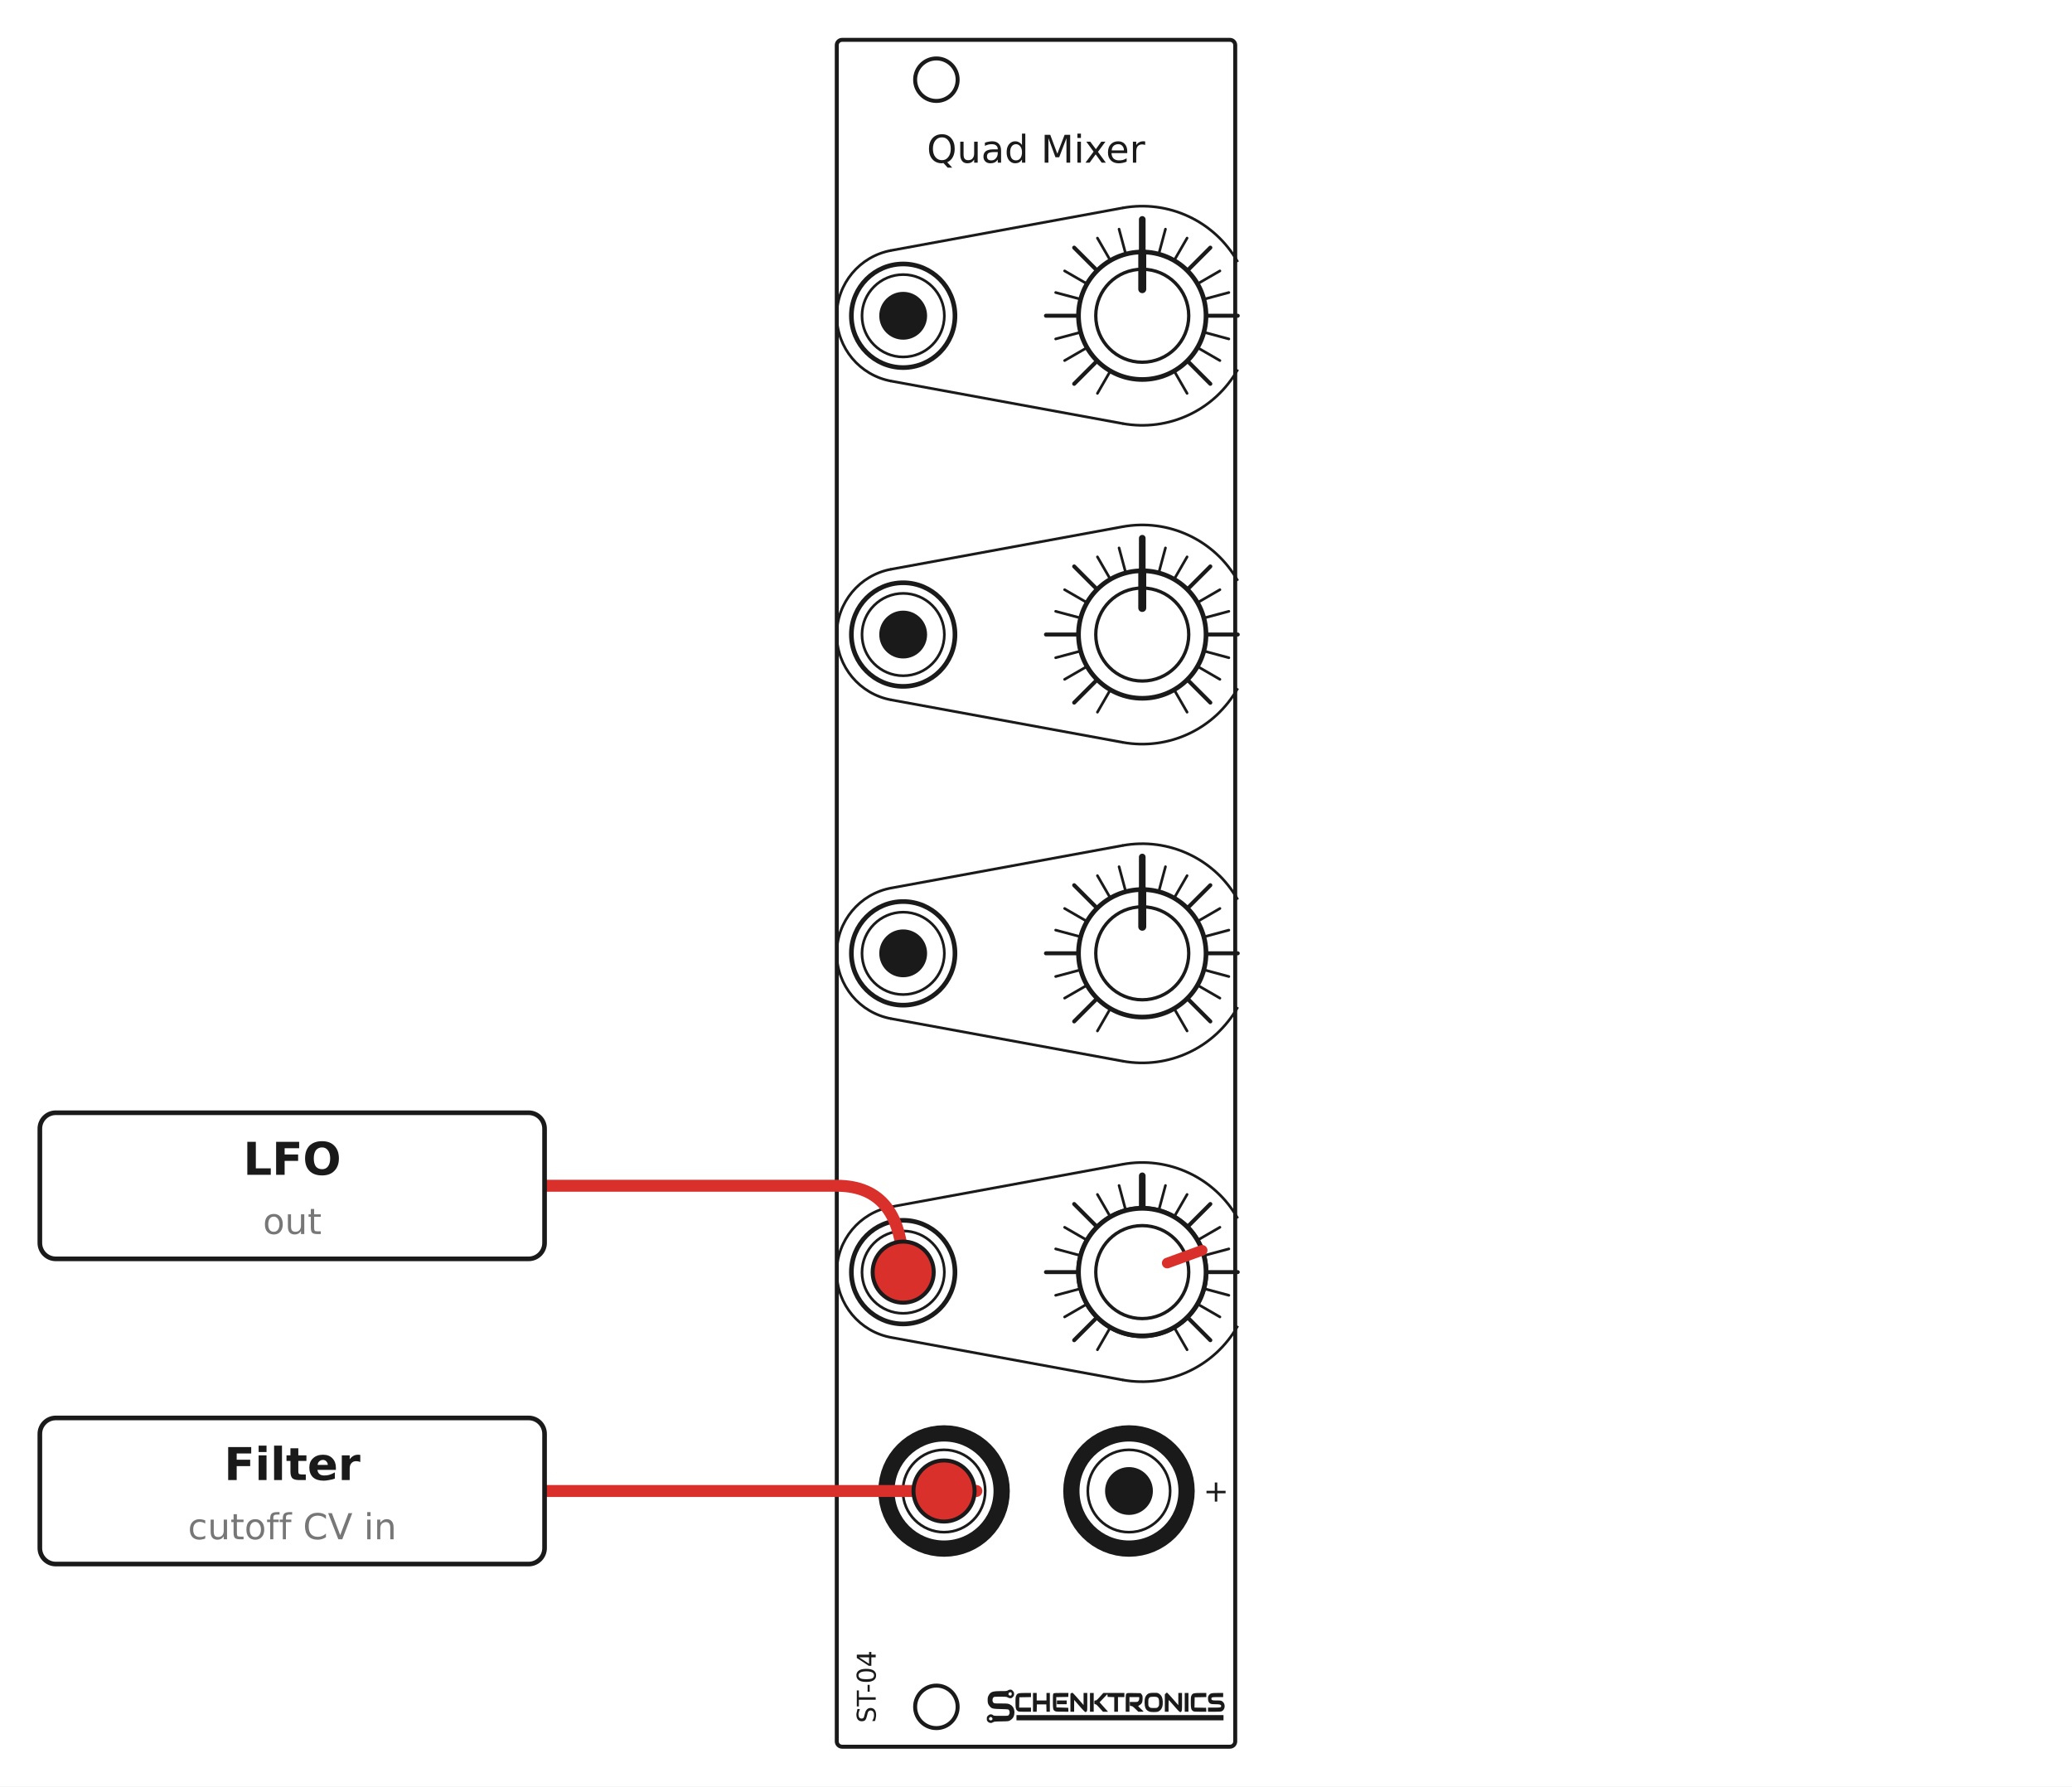
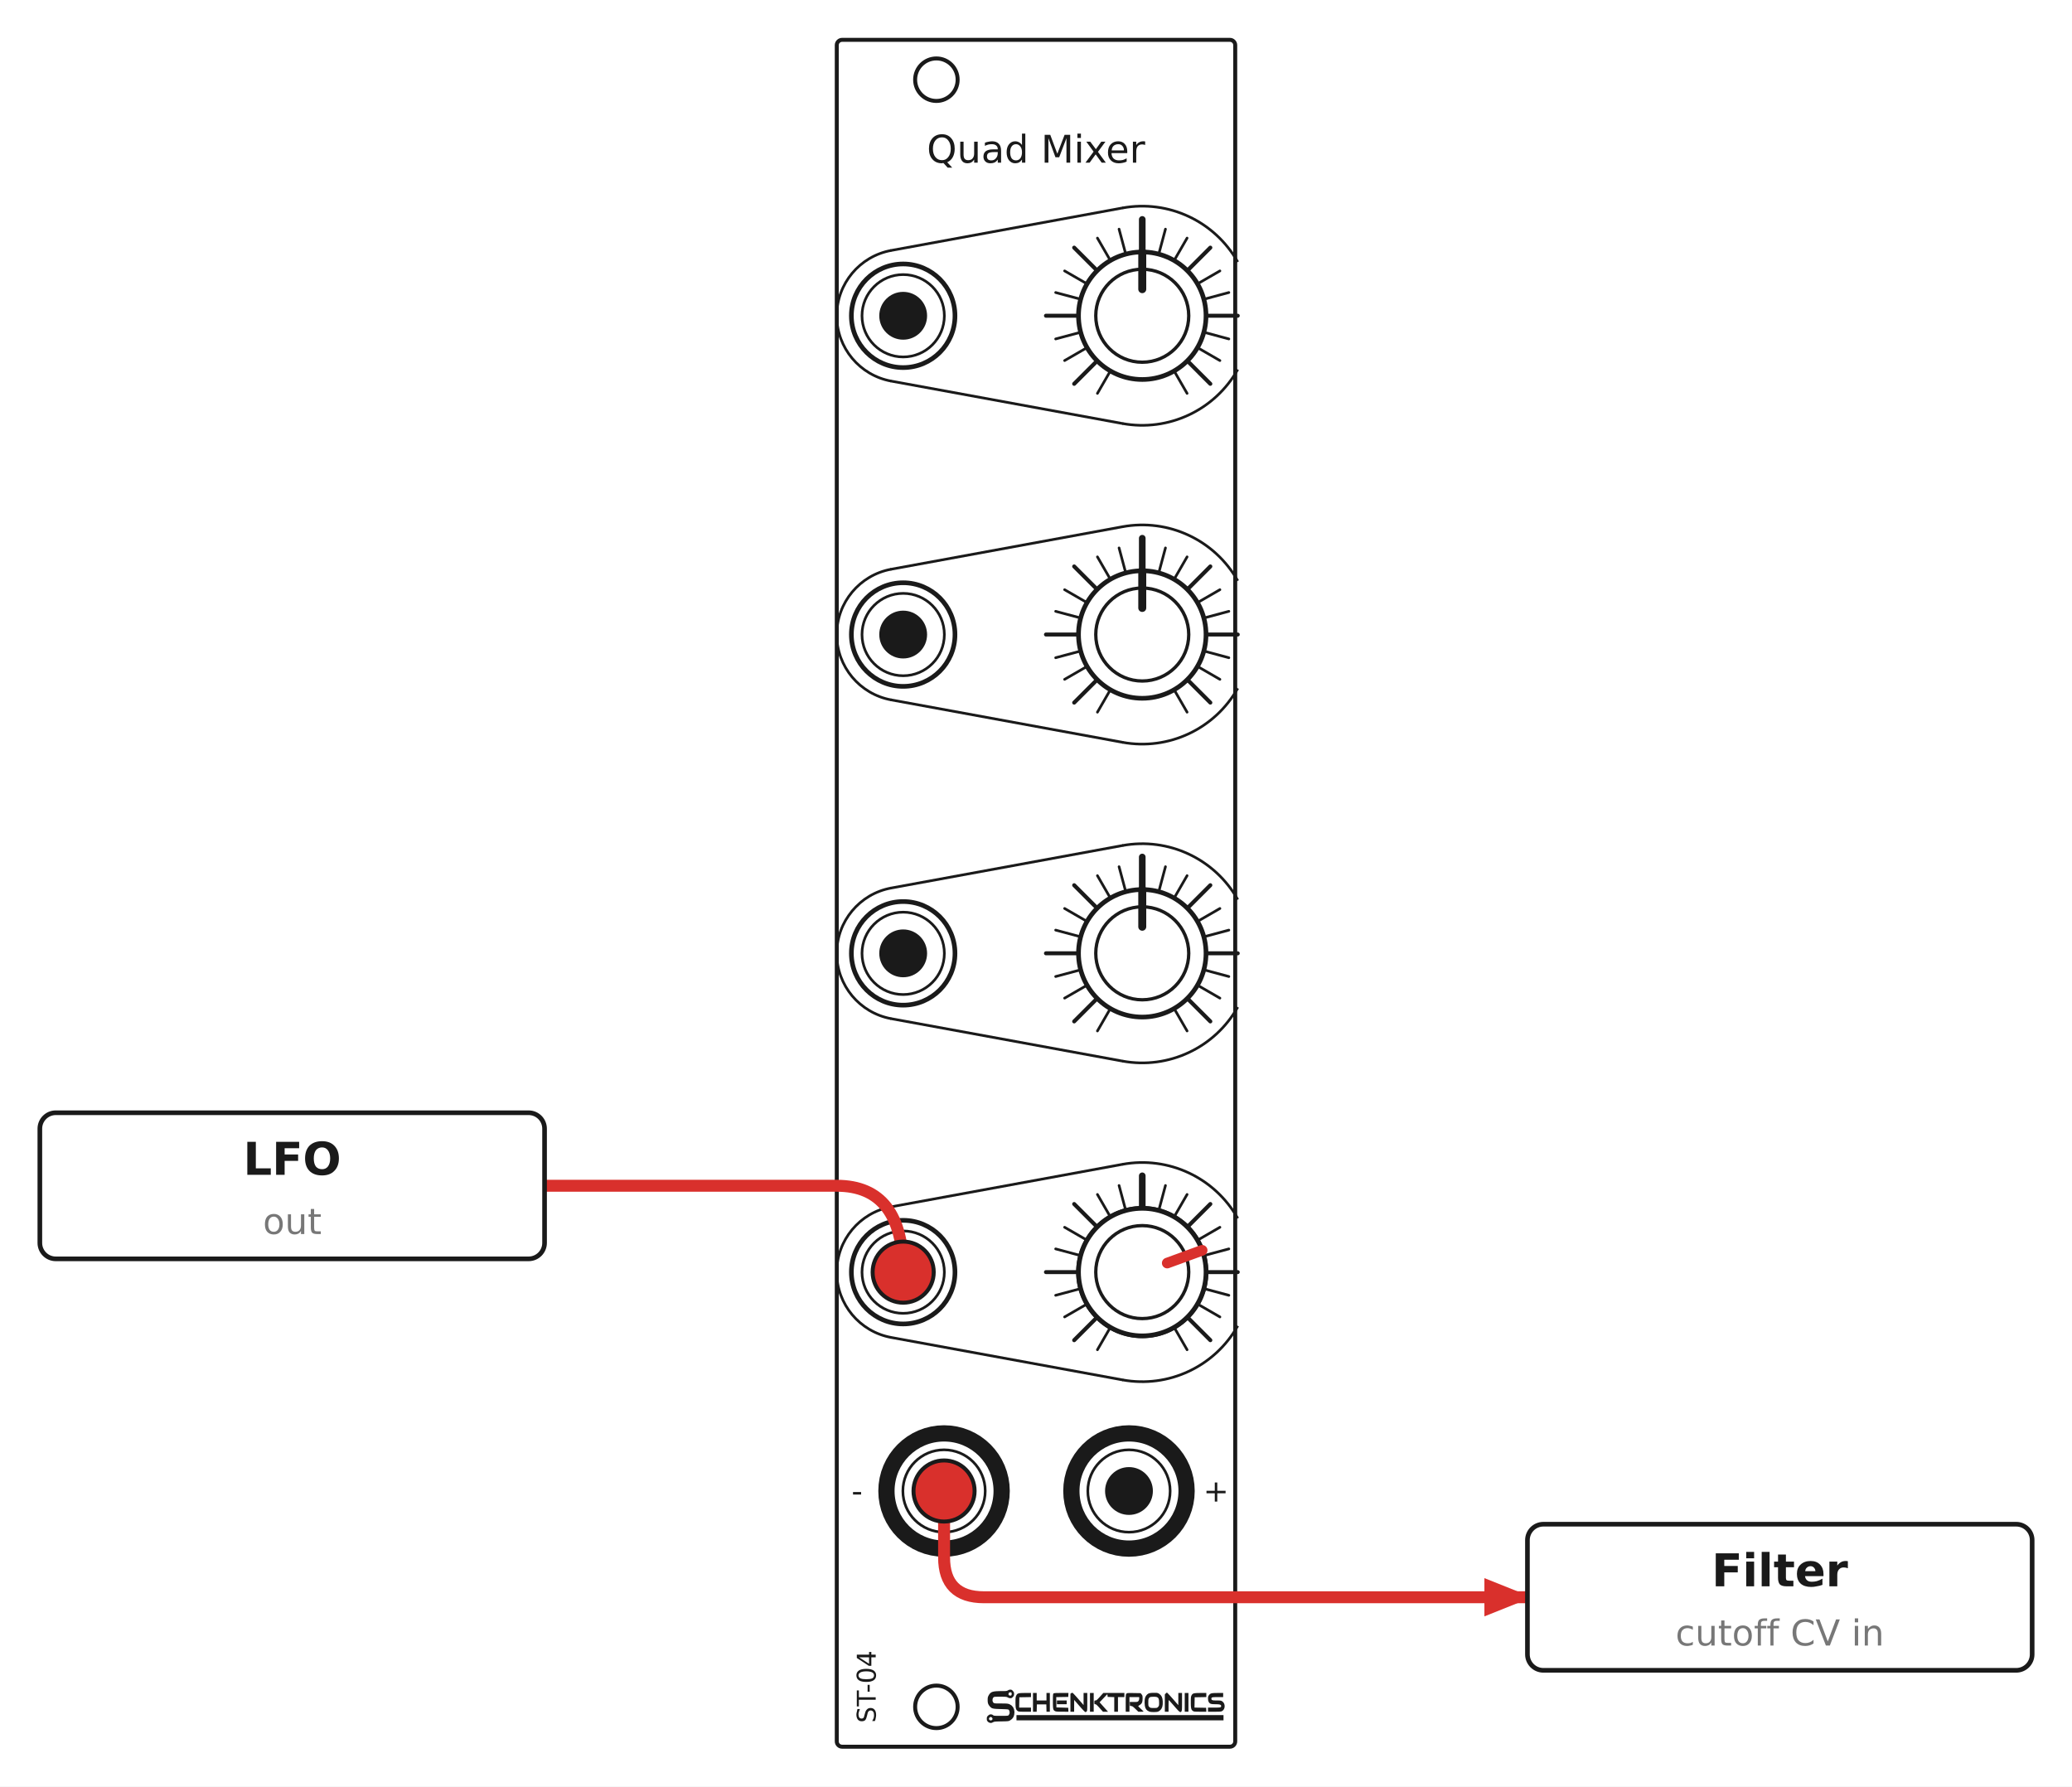
<svg xmlns="http://www.w3.org/2000/svg" viewBox="37.000 32.750 156.000 134.500" width="624" height="538">
  <rect x="37.000" y="32.750" width="156.000" height="134.500" fill="#fff" />
  <defs>
    <marker id="r" viewBox="0 0 10 10" refX="9" refY="5" markerWidth="4" markerHeight="4" orient="auto">
      <path d="M0 1 L10 5 L0 9 z" fill="#d9302c" />
    </marker>
    <marker id="b" viewBox="0 0 10 10" refX="9" refY="5" markerWidth="4" markerHeight="4" orient="auto">
      <path d="M0 1 L10 5 L0 9 z" fill="#2a6fb0" />
    </marker>
  </defs>
  <rect x="100.0" y="35.75" width="30.0" height="128.5" rx="0.4" fill="#fff" stroke="#1a1a1a" stroke-width="0.3" />
  <polygon points="117.313,161.052 116.576,161.052 116.576,160.770 117.313,160.770 117.313,161.052" fill="#1a1a1a" />
  <polygon points="119.344,161.617 119.064,161.617 119.064,160.206 119.344,160.206 119.344,161.617" fill="#1a1a1a" />
  <polygon points="126.477,161.617 126.198,161.617 126.198,160.206 126.477,160.206 126.477,161.617" fill="#1a1a1a" />
  <polygon points="129.118,162.266 113.530,162.266 113.530,161.871 129.118,161.871 129.118,162.266" fill="#1a1a1a" />
  <polygon points="115.053,160.770 115.789,160.770 115.789,160.206 116.043,160.206 116.043,161.617 115.791,161.617 115.784,161.342 115.777,161.067 115.066,161.067 115.059,161.342 115.051,161.617 114.774,161.617 114.774,160.206 115.053,160.206 115.053,160.770" fill="#1a1a1a" />
  <polygon points="117.765,160.203 117.796,160.231 117.857,160.294 117.941,160.385 118.042,160.497 118.155,160.625 118.198,160.674 118.582,161.116 118.582,160.206 118.861,160.206 118.861,160.879 118.861,161.092 118.860,161.256 118.857,161.378 118.853,161.465 118.847,161.524 118.838,161.562 118.825,161.586 118.815,161.598 118.758,161.635 118.719,161.645 118.684,161.624 118.618,161.564 118.524,161.468 118.405,161.338 118.271,161.186 117.874,160.728 117.872,161.172 117.871,161.617 117.592,161.617 117.592,160.264 117.654,160.219 117.714,160.190 117.765,160.203" fill="#1a1a1a" />
  <polygon points="117.435,160.354 117.427,160.502 116.524,160.518 116.538,161.292 117.427,161.321 117.442,161.617 116.978,161.616 116.803,161.615 116.671,161.612 116.574,161.606 116.505,161.596 116.456,161.582 116.429,161.570 116.378,161.538 116.340,161.500 116.312,161.448 116.293,161.375 116.281,161.273 116.274,161.134 116.272,160.950 116.272,160.830 116.272,160.638 116.274,160.494 116.279,160.392 116.286,160.323 116.296,160.279 116.309,160.253 116.312,160.250 116.332,160.235 116.366,160.224 116.421,160.216 116.503,160.210 116.619,160.207 116.774,160.206 116.897,160.206 117.442,160.206 117.435,160.354" fill="#1a1a1a" />
  <polygon points="121.654,160.516 121.171,160.516 121.171,161.617 120.892,161.617 120.892,160.518 120.645,160.510 120.397,160.502 120.384,160.397 120.372,160.293 120.080,160.600 119.788,160.907 120.105,161.262 120.422,161.617 120.041,161.617 119.788,161.335 119.679,161.216 119.598,161.134 119.539,161.083 119.494,161.058 119.465,161.052 119.423,161.049 119.402,161.028 119.395,160.976 119.394,160.911 119.396,160.828 119.406,160.786 119.433,160.772 119.477,160.770 119.515,160.765 119.556,160.746 119.606,160.706 119.673,160.640 119.765,160.542 119.813,160.488 120.066,160.206 121.654,160.206 121.654,160.516" fill="#1a1a1a" />
  <polygon points="114.622,160.515 114.184,160.523 113.746,160.530 113.739,160.918 113.732,161.306 114.622,161.306 114.622,161.617 114.156,161.617 113.990,161.617 113.867,161.615 113.779,161.611 113.716,161.604 113.672,161.592 113.637,161.576 113.604,161.553 113.603,161.552 113.550,161.503 113.511,161.442 113.484,161.360 113.467,161.247 113.458,161.095 113.455,160.913 113.456,160.752 113.459,160.635 113.467,160.550 113.480,160.485 113.500,160.428 113.506,160.415 113.539,160.347 113.578,160.295 113.629,160.258 113.699,160.233 113.796,160.217 113.926,160.209 114.097,160.206 114.175,160.206 114.622,160.206 114.622,160.515" fill="#1a1a1a" />
  <polygon points="127.823,160.515 127.385,160.523 126.947,160.530 126.940,160.918 126.933,161.305 127.371,161.313 127.810,161.321 127.825,161.617 127.361,161.617 127.194,161.616 127.069,161.614 126.979,161.610 126.915,161.602 126.869,161.590 126.833,161.573 126.812,161.560 126.756,161.513 126.715,161.456 126.686,161.378 126.668,161.272 126.658,161.128 126.655,160.938 126.655,160.905 126.656,160.737 126.660,160.614 126.667,160.527 126.679,160.463 126.697,160.412 126.702,160.403 126.737,160.338 126.779,160.290 126.835,160.254 126.911,160.230 127.016,160.216 127.156,160.208 127.338,160.206 127.372,160.206 127.823,160.206 127.823,160.515" fill="#1a1a1a" />
  <polygon points="124.884,160.196 124.940,160.251 125.020,160.335 125.119,160.443 125.232,160.569 125.303,160.650 125.715,161.123 125.716,160.206 125.995,160.206 125.995,160.863 125.994,161.079 125.993,161.246 125.989,161.371 125.984,161.460 125.976,161.521 125.966,161.562 125.955,161.582 125.925,161.623 125.893,161.643 125.853,161.641 125.802,161.613 125.735,161.556 125.648,161.466 125.535,161.341 125.407,161.194 125.293,161.063 125.190,160.947 125.105,160.851 125.041,160.782 125.005,160.746 124.998,160.742 124.992,160.769 124.986,160.842 124.982,160.953 124.980,161.091 124.979,161.179 124.979,161.617 124.700,161.617 124.700,160.316 124.763,160.247 124.814,160.200 124.855,160.177 124.858,160.177 124.884,160.196" fill="#1a1a1a" />
  <polygon points="122.143,160.208 122.300,160.210 122.368,160.211 122.877,160.220 122.951,160.312 122.989,160.364 123.011,160.414 123.021,160.480 123.025,160.578 123.025,160.623 123.016,160.791 122.987,160.917 122.932,161.012 122.847,161.087 122.813,161.109 122.747,161.151 122.704,161.184 122.695,161.196 122.713,161.220 122.762,161.272 122.834,161.343 122.898,161.403 122.981,161.483 123.048,161.549 123.090,161.592 123.101,161.605 123.077,161.611 123.015,161.615 122.927,161.617 122.901,161.617 122.702,161.617 122.487,161.407 122.385,161.311 122.310,161.247 122.251,161.210 122.199,161.192 122.172,161.188 122.073,161.179 122.065,161.031 122.057,160.883 122.352,160.883 122.479,160.882 122.566,160.879 122.624,160.871 122.662,160.855 122.692,160.831 122.708,160.814 122.756,160.736 122.771,160.635 122.771,160.630 122.771,160.516 122.035,160.516 122.035,161.617 121.755,161.617 121.755,160.968 121.756,160.759 121.757,160.600 121.759,160.482 121.763,160.399 121.770,160.342 121.779,160.305 121.793,160.279 121.808,160.261 121.828,160.241 121.853,160.226 121.889,160.216 121.945,160.211 122.027,160.208 122.143,160.208" fill="#1a1a1a" />
  <polygon points="129.092,160.516 128.678,160.516 128.511,160.517 128.388,160.522 128.303,160.531 128.248,160.546 128.218,160.570 128.205,160.604 128.204,160.633 128.211,160.686 128.237,160.723 128.288,160.748 128.372,160.763 128.495,160.769 128.602,160.770 128.740,160.771 128.839,160.776 128.909,160.785 128.962,160.802 129.009,160.826 129.015,160.829 129.114,160.920 129.177,161.037 129.204,161.168 129.195,161.301 129.150,161.425 129.068,161.527 129.016,161.564 128.980,161.583 128.936,161.597 128.877,161.606 128.795,161.612 128.683,161.615 128.531,161.617 128.439,161.617 127.950,161.617 127.950,161.306 128.414,161.306 128.591,161.306 128.723,161.302 128.817,161.295 128.880,161.282 128.917,161.262 128.935,161.234 128.940,161.196 128.940,161.190 128.929,161.137 128.891,161.099 128.822,161.073 128.716,161.059 128.566,161.053 128.514,161.052 128.352,161.049 128.231,161.038 128.143,161.015 128.079,160.978 128.030,160.924 127.999,160.875 127.961,160.761 127.950,160.624 127.954,160.520 127.973,160.447 128.012,160.382 128.018,160.373 128.067,160.316 128.118,160.273 128.182,160.243 128.264,160.223 128.375,160.212 128.521,160.207 128.672,160.206 129.092,160.206 129.092,160.516" fill="#1a1a1a" />
  <polygon points="124.081,160.197 124.145,160.207 124.197,160.225 124.248,160.253 124.274,160.270 124.391,160.369 124.472,160.493 124.522,160.652 124.543,160.841 124.541,161.061 124.511,161.240 124.450,161.384 124.372,161.485 124.294,161.550 124.209,161.601 124.175,161.615 124.087,161.632 123.968,161.641 123.836,161.642 123.707,161.637 123.597,161.624 123.530,161.607 123.398,161.537 123.300,161.445 123.233,161.322 123.193,161.163 123.178,160.959 123.177,160.925 123.456,160.925 123.457,161.048 123.461,161.130 123.472,161.182 123.492,161.218 123.525,161.253 123.534,161.262 123.574,161.295 123.614,161.317 123.668,161.328 123.747,161.334 123.864,161.335 123.866,161.335 123.983,161.334 124.060,161.330 124.112,161.319 124.148,161.298 124.183,161.265 124.194,161.252 124.231,161.207 124.254,161.163 124.265,161.104 124.268,161.014 124.269,160.940 124.262,160.773 124.238,160.651 124.190,160.568 124.113,160.518 124.000,160.494 123.844,160.491 123.811,160.492 123.700,160.498 123.627,160.507 123.579,160.522 123.545,160.548 123.517,160.581 123.488,160.624 123.470,160.671 123.460,160.736 123.457,160.834 123.456,160.925 123.177,160.925 123.177,160.906 123.184,160.722 123.209,160.580 123.255,160.465 123.324,160.366 123.393,160.297 123.467,160.249 123.559,160.218 123.677,160.201 123.834,160.194 123.862,160.194 123.991,160.194 124.081,160.197" fill="#1a1a1a" />
  <polygon points="113.139,159.959 113.197,159.989 113.261,160.054 113.262,160.055 113.319,160.130 113.346,160.198 113.352,160.280 113.345,160.365 113.318,160.432 113.263,160.501 113.196,160.565 113.136,160.594 113.066,160.601 112.963,160.584 112.876,160.544 112.842,160.524 112.803,160.510 112.752,160.500 112.679,160.493 112.577,160.490 112.438,160.488 112.315,160.488 112.148,160.488 112.025,160.490 111.937,160.493 111.877,160.499 111.837,160.509 111.811,160.525 111.790,160.545 111.783,160.553 111.737,160.642 111.723,160.748 111.740,160.851 111.788,160.931 111.794,160.938 111.820,160.958 111.851,160.972 111.893,160.983 111.955,160.990 112.044,160.994 112.168,160.996 112.334,160.996 112.365,160.996 112.542,160.997 112.678,160.999 112.780,161.004 112.858,161.012 112.919,161.024 112.973,161.041 113.007,161.054 113.157,161.144 113.271,161.272 113.346,161.431 113.377,161.618 113.378,161.654 113.358,161.855 113.299,162.022 113.198,162.158 113.065,162.259 113.020,162.284 112.978,162.304 112.933,162.318 112.874,162.328 112.796,162.334 112.689,162.339 112.547,162.343 112.391,162.346 112.208,162.350 112.068,162.354 111.964,162.360 111.890,162.367 111.837,162.378 111.798,162.392 111.769,162.409 111.651,162.460 111.530,162.457 111.418,162.404 111.386,162.376 111.331,162.315 111.304,162.259 111.296,162.180 111.296,162.151 111.456,162.151 111.459,162.175 111.501,162.241 111.568,162.271 111.646,162.260 111.696,162.230 111.726,162.175 111.719,162.111 111.682,162.053 111.623,162.017 111.590,162.012 111.525,162.033 111.476,162.086 111.456,162.151 111.296,162.151 111.296,162.147 111.300,162.056 111.321,161.993 111.368,161.933 111.390,161.910 111.492,161.836 111.601,161.811 111.707,161.835 111.760,161.871 111.785,161.890 111.815,161.904 111.857,161.914 111.920,161.921 112.009,161.925 112.132,161.927 112.296,161.927 112.360,161.927 112.539,161.927 112.674,161.926 112.772,161.922 112.841,161.917 112.887,161.908 112.917,161.896 112.938,161.879 112.945,161.872 113.004,161.770 113.018,161.653 112.987,161.535 112.962,161.490 112.947,161.471 112.925,161.457 112.888,161.446 112.832,161.438 112.748,161.431 112.631,161.426 112.473,161.421 112.358,161.417 112.153,161.411 111.992,161.403 111.867,161.391 111.771,161.375 111.697,161.353 111.638,161.322 111.586,161.281 111.534,161.228 111.526,161.220 111.443,161.113 111.392,161.007 111.366,160.884 111.360,160.742 111.363,160.621 111.374,160.534 111.400,160.459 111.429,160.398 111.475,160.322 112.929,160.322 112.965,160.378 113.041,160.402 113.063,160.403 113.125,160.395 113.156,160.362 113.164,160.335 113.169,160.256 113.162,160.206 113.140,160.166 113.097,160.153 113.052,160.155 112.984,160.170 112.948,160.209 112.936,160.239 112.929,160.322 111.475,160.322 111.489,160.298 111.556,160.220 111.636,160.160 111.735,160.118 111.862,160.089 112.022,160.073 112.222,160.065 112.347,160.064 112.513,160.064 112.636,160.062 112.725,160.057 112.787,160.049 112.831,160.037 112.865,160.020 112.883,160.008 112.974,159.966 113.065,159.952 113.139,159.959" fill="#1a1a1a" />
  <line x1="119.500" y1="56.520" x2="115.750" y2="56.520" stroke="#1a1a1a" stroke-width="0.3" stroke-linecap="round" />
  <line x1="119.500" y1="80.520" x2="115.750" y2="80.520" stroke="#1a1a1a" stroke-width="0.3" stroke-linecap="round" />
  <line x1="119.500" y1="104.520" x2="115.750" y2="104.520" stroke="#1a1a1a" stroke-width="0.3" stroke-linecap="round" />
  <line x1="119.500" y1="128.520" x2="115.750" y2="128.520" stroke="#1a1a1a" stroke-width="0.3" stroke-linecap="round" />
  <line x1="119.619" y1="55.614" x2="116.480" y2="54.773" stroke="#1a1a1a" stroke-width="0.2" stroke-linecap="round" />
  <line x1="119.619" y1="57.426" x2="116.480" y2="58.267" stroke="#1a1a1a" stroke-width="0.2" stroke-linecap="round" />
  <line x1="119.619" y1="79.614" x2="116.480" y2="78.773" stroke="#1a1a1a" stroke-width="0.2" stroke-linecap="round" />
  <line x1="119.619" y1="81.426" x2="116.480" y2="82.267" stroke="#1a1a1a" stroke-width="0.2" stroke-linecap="round" />
  <line x1="119.619" y1="103.614" x2="116.480" y2="102.773" stroke="#1a1a1a" stroke-width="0.2" stroke-linecap="round" />
  <line x1="119.619" y1="105.426" x2="116.480" y2="106.267" stroke="#1a1a1a" stroke-width="0.2" stroke-linecap="round" />
  <line x1="119.619" y1="127.614" x2="116.480" y2="126.773" stroke="#1a1a1a" stroke-width="0.2" stroke-linecap="round" />
  <line x1="119.619" y1="129.426" x2="116.480" y2="130.267" stroke="#1a1a1a" stroke-width="0.2" stroke-linecap="round" />
  <line x1="119.969" y1="54.770" x2="117.154" y2="53.145" stroke="#1a1a1a" stroke-width="0.2" stroke-linecap="round" />
  <line x1="119.969" y1="58.270" x2="117.154" y2="59.895" stroke="#1a1a1a" stroke-width="0.2" stroke-linecap="round" />
  <line x1="119.969" y1="78.770" x2="117.154" y2="77.145" stroke="#1a1a1a" stroke-width="0.2" stroke-linecap="round" />
  <line x1="119.969" y1="82.270" x2="117.154" y2="83.895" stroke="#1a1a1a" stroke-width="0.2" stroke-linecap="round" />
  <line x1="119.969" y1="102.770" x2="117.154" y2="101.145" stroke="#1a1a1a" stroke-width="0.2" stroke-linecap="round" />
  <line x1="119.969" y1="106.270" x2="117.154" y2="107.895" stroke="#1a1a1a" stroke-width="0.2" stroke-linecap="round" />
  <line x1="119.969" y1="126.770" x2="117.154" y2="125.145" stroke="#1a1a1a" stroke-width="0.2" stroke-linecap="round" />
  <line x1="119.969" y1="130.270" x2="117.154" y2="131.895" stroke="#1a1a1a" stroke-width="0.2" stroke-linecap="round" />
  <line x1="120.525" y1="54.045" x2="117.874" y2="51.394" stroke="#1a1a1a" stroke-width="0.3" stroke-linecap="round" />
  <line x1="120.525" y1="58.995" x2="117.874" y2="61.647" stroke="#1a1a1a" stroke-width="0.3" stroke-linecap="round" />
  <line x1="120.525" y1="78.045" x2="117.874" y2="75.394" stroke="#1a1a1a" stroke-width="0.3" stroke-linecap="round" />
  <line x1="120.525" y1="82.995" x2="117.874" y2="85.647" stroke="#1a1a1a" stroke-width="0.3" stroke-linecap="round" />
  <line x1="120.525" y1="102.045" x2="117.874" y2="99.394" stroke="#1a1a1a" stroke-width="0.3" stroke-linecap="round" />
  <line x1="120.525" y1="106.995" x2="117.874" y2="109.647" stroke="#1a1a1a" stroke-width="0.3" stroke-linecap="round" />
  <line x1="120.525" y1="126.045" x2="117.874" y2="123.394" stroke="#1a1a1a" stroke-width="0.3" stroke-linecap="round" />
  <line x1="120.525" y1="130.995" x2="117.874" y2="133.647" stroke="#1a1a1a" stroke-width="0.3" stroke-linecap="round" />
  <line x1="121.250" y1="53.489" x2="119.625" y2="50.674" stroke="#1a1a1a" stroke-width="0.2" stroke-linecap="round" />
  <line x1="121.250" y1="59.551" x2="119.625" y2="62.366" stroke="#1a1a1a" stroke-width="0.2" stroke-linecap="round" />
  <line x1="121.250" y1="77.489" x2="119.625" y2="74.674" stroke="#1a1a1a" stroke-width="0.2" stroke-linecap="round" />
  <line x1="121.250" y1="83.551" x2="119.625" y2="86.366" stroke="#1a1a1a" stroke-width="0.2" stroke-linecap="round" />
  <line x1="121.250" y1="101.489" x2="119.625" y2="98.674" stroke="#1a1a1a" stroke-width="0.2" stroke-linecap="round" />
  <line x1="121.250" y1="107.551" x2="119.625" y2="110.366" stroke="#1a1a1a" stroke-width="0.2" stroke-linecap="round" />
  <line x1="121.250" y1="125.489" x2="119.625" y2="122.674" stroke="#1a1a1a" stroke-width="0.2" stroke-linecap="round" />
  <line x1="121.250" y1="131.551" x2="119.625" y2="134.366" stroke="#1a1a1a" stroke-width="0.2" stroke-linecap="round" />
  <line x1="121.509" y1="48.406" x2="104.096" y2="51.605" stroke="#1a1a1a" stroke-width="0.2" stroke-linecap="round" />
  <line x1="121.509" y1="72.406" x2="104.096" y2="75.605" stroke="#1a1a1a" stroke-width="0.2" stroke-linecap="round" />
  <line x1="121.509" y1="96.406" x2="104.096" y2="99.605" stroke="#1a1a1a" stroke-width="0.2" stroke-linecap="round" />
  <line x1="121.509" y1="120.406" x2="104.096" y2="123.605" stroke="#1a1a1a" stroke-width="0.2" stroke-linecap="round" />
  <line x1="121.512" y1="64.635" x2="104.098" y2="61.441" stroke="#1a1a1a" stroke-width="0.2" stroke-linecap="round" />
  <line x1="121.512" y1="88.635" x2="104.098" y2="85.441" stroke="#1a1a1a" stroke-width="0.2" stroke-linecap="round" />
  <line x1="121.512" y1="112.635" x2="104.098" y2="109.441" stroke="#1a1a1a" stroke-width="0.2" stroke-linecap="round" />
  <line x1="121.512" y1="136.635" x2="104.098" y2="133.441" stroke="#1a1a1a" stroke-width="0.2" stroke-linecap="round" />
  <line x1="122.094" y1="53.139" x2="121.253" y2="50.000" stroke="#1a1a1a" stroke-width="0.2" stroke-linecap="round" />
  <line x1="122.094" y1="77.139" x2="121.253" y2="74.000" stroke="#1a1a1a" stroke-width="0.2" stroke-linecap="round" />
  <line x1="122.094" y1="101.139" x2="121.253" y2="98.000" stroke="#1a1a1a" stroke-width="0.2" stroke-linecap="round" />
  <line x1="122.094" y1="125.139" x2="121.253" y2="122.000" stroke="#1a1a1a" stroke-width="0.2" stroke-linecap="round" />
  <line x1="123.000" y1="53.020" x2="123.000" y2="49.270" stroke="#1a1a1a" stroke-width="0.5" stroke-linecap="round" />
  <line x1="123.000" y1="77.020" x2="123.000" y2="73.270" stroke="#1a1a1a" stroke-width="0.5" stroke-linecap="round" />
  <line x1="123.000" y1="101.020" x2="123.000" y2="97.270" stroke="#1a1a1a" stroke-width="0.5" stroke-linecap="round" />
  <line x1="123.000" y1="125.020" x2="123.000" y2="121.270" stroke="#1a1a1a" stroke-width="0.5" stroke-linecap="round" />
  <line x1="123.906" y1="53.139" x2="124.747" y2="50.000" stroke="#1a1a1a" stroke-width="0.2" stroke-linecap="round" />
  <line x1="123.906" y1="77.139" x2="124.747" y2="74.000" stroke="#1a1a1a" stroke-width="0.2" stroke-linecap="round" />
  <line x1="123.906" y1="101.139" x2="124.747" y2="98.000" stroke="#1a1a1a" stroke-width="0.2" stroke-linecap="round" />
  <line x1="123.906" y1="125.139" x2="124.747" y2="122.000" stroke="#1a1a1a" stroke-width="0.2" stroke-linecap="round" />
  <line x1="124.750" y1="53.489" x2="126.375" y2="50.674" stroke="#1a1a1a" stroke-width="0.2" stroke-linecap="round" />
  <line x1="124.750" y1="59.551" x2="126.375" y2="62.366" stroke="#1a1a1a" stroke-width="0.2" stroke-linecap="round" />
  <line x1="124.750" y1="77.489" x2="126.375" y2="74.674" stroke="#1a1a1a" stroke-width="0.2" stroke-linecap="round" />
  <line x1="124.750" y1="83.551" x2="126.375" y2="86.366" stroke="#1a1a1a" stroke-width="0.2" stroke-linecap="round" />
  <line x1="124.750" y1="101.489" x2="126.375" y2="98.674" stroke="#1a1a1a" stroke-width="0.2" stroke-linecap="round" />
  <line x1="124.750" y1="107.551" x2="126.375" y2="110.366" stroke="#1a1a1a" stroke-width="0.2" stroke-linecap="round" />
  <line x1="124.750" y1="125.489" x2="126.375" y2="122.674" stroke="#1a1a1a" stroke-width="0.2" stroke-linecap="round" />
  <line x1="124.750" y1="131.551" x2="126.375" y2="134.366" stroke="#1a1a1a" stroke-width="0.2" stroke-linecap="round" />
  <line x1="125.475" y1="54.045" x2="128.126" y2="51.394" stroke="#1a1a1a" stroke-width="0.3" stroke-linecap="round" />
  <line x1="125.475" y1="58.995" x2="128.126" y2="61.647" stroke="#1a1a1a" stroke-width="0.3" stroke-linecap="round" />
  <line x1="125.475" y1="78.045" x2="128.126" y2="75.394" stroke="#1a1a1a" stroke-width="0.3" stroke-linecap="round" />
  <line x1="125.475" y1="82.995" x2="128.126" y2="85.647" stroke="#1a1a1a" stroke-width="0.3" stroke-linecap="round" />
  <line x1="125.475" y1="102.045" x2="128.126" y2="99.394" stroke="#1a1a1a" stroke-width="0.3" stroke-linecap="round" />
  <line x1="125.475" y1="106.995" x2="128.126" y2="109.647" stroke="#1a1a1a" stroke-width="0.3" stroke-linecap="round" />
  <line x1="125.475" y1="126.045" x2="128.126" y2="123.394" stroke="#1a1a1a" stroke-width="0.3" stroke-linecap="round" />
  <line x1="125.475" y1="130.995" x2="128.126" y2="133.647" stroke="#1a1a1a" stroke-width="0.3" stroke-linecap="round" />
  <line x1="126.031" y1="54.770" x2="128.846" y2="53.145" stroke="#1a1a1a" stroke-width="0.2" stroke-linecap="round" />
  <line x1="126.031" y1="58.270" x2="128.846" y2="59.895" stroke="#1a1a1a" stroke-width="0.2" stroke-linecap="round" />
  <line x1="126.031" y1="78.770" x2="128.846" y2="77.145" stroke="#1a1a1a" stroke-width="0.2" stroke-linecap="round" />
  <line x1="126.031" y1="82.270" x2="128.846" y2="83.895" stroke="#1a1a1a" stroke-width="0.2" stroke-linecap="round" />
  <line x1="126.031" y1="102.770" x2="128.846" y2="101.145" stroke="#1a1a1a" stroke-width="0.2" stroke-linecap="round" />
  <line x1="126.031" y1="106.270" x2="128.846" y2="107.895" stroke="#1a1a1a" stroke-width="0.2" stroke-linecap="round" />
  <line x1="126.031" y1="126.770" x2="128.846" y2="125.145" stroke="#1a1a1a" stroke-width="0.2" stroke-linecap="round" />
  <line x1="126.031" y1="130.270" x2="128.846" y2="131.895" stroke="#1a1a1a" stroke-width="0.2" stroke-linecap="round" />
  <line x1="126.381" y1="55.614" x2="129.520" y2="54.773" stroke="#1a1a1a" stroke-width="0.2" stroke-linecap="round" />
  <line x1="126.381" y1="57.426" x2="129.520" y2="58.267" stroke="#1a1a1a" stroke-width="0.2" stroke-linecap="round" />
  <line x1="126.381" y1="79.614" x2="129.520" y2="78.773" stroke="#1a1a1a" stroke-width="0.2" stroke-linecap="round" />
  <line x1="126.381" y1="81.426" x2="129.520" y2="82.267" stroke="#1a1a1a" stroke-width="0.2" stroke-linecap="round" />
  <line x1="126.381" y1="103.614" x2="129.520" y2="102.773" stroke="#1a1a1a" stroke-width="0.2" stroke-linecap="round" />
  <line x1="126.381" y1="105.426" x2="129.520" y2="106.267" stroke="#1a1a1a" stroke-width="0.2" stroke-linecap="round" />
  <line x1="126.381" y1="127.614" x2="129.520" y2="126.773" stroke="#1a1a1a" stroke-width="0.2" stroke-linecap="round" />
  <line x1="126.381" y1="129.426" x2="129.520" y2="130.267" stroke="#1a1a1a" stroke-width="0.2" stroke-linecap="round" />
  <line x1="126.500" y1="56.520" x2="130.190" y2="56.520" stroke="#1a1a1a" stroke-width="0.3" stroke-linecap="round" />
  <line x1="126.500" y1="80.520" x2="130.190" y2="80.520" stroke="#1a1a1a" stroke-width="0.3" stroke-linecap="round" />
  <line x1="126.500" y1="104.520" x2="130.190" y2="104.520" stroke="#1a1a1a" stroke-width="0.3" stroke-linecap="round" />
  <line x1="126.500" y1="128.520" x2="130.190" y2="128.520" stroke="#1a1a1a" stroke-width="0.3" stroke-linecap="round" />
  <path d="M104.098 61.441 A5.000 5.000 0 0 1 104.096 51.605" fill="none" stroke="#1a1a1a" stroke-width="0.2" />
  <path d="M104.098 85.441 A5.000 5.000 0 0 1 104.096 75.605" fill="none" stroke="#1a1a1a" stroke-width="0.2" />
  <path d="M104.098 109.441 A5.000 5.000 0 0 1 104.096 99.605" fill="none" stroke="#1a1a1a" stroke-width="0.2" />
  <path d="M104.098 133.441 A5.000 5.000 0 0 1 104.096 123.605" fill="none" stroke="#1a1a1a" stroke-width="0.2" />
  <path d="M121.509 48.406 A8.250 8.250 0 0 1 130.190 52.474" fill="none" stroke="#1a1a1a" stroke-width="0.2" />
  <path d="M121.509 72.406 A8.250 8.250 0 0 1 130.190 76.475" fill="none" stroke="#1a1a1a" stroke-width="0.2" />
  <path d="M121.509 96.406 A8.250 8.250 0 0 1 130.190 100.475" fill="none" stroke="#1a1a1a" stroke-width="0.2" />
  <path d="M121.509 120.406 A8.250 8.250 0 0 1 130.190 124.475" fill="none" stroke="#1a1a1a" stroke-width="0.2" />
  <path d="M130.190 60.566 A8.250 8.250 0 0 1 121.512 64.635" fill="none" stroke="#1a1a1a" stroke-width="0.2" />
  <path d="M130.190 84.566 A8.250 8.250 0 0 1 121.512 88.635" fill="none" stroke="#1a1a1a" stroke-width="0.2" />
  <path d="M130.190 108.566 A8.250 8.250 0 0 1 121.512 112.635" fill="none" stroke="#1a1a1a" stroke-width="0.2" />
  <path d="M130.190 132.565 A8.250 8.250 0 0 1 121.512 136.635" fill="none" stroke="#1a1a1a" stroke-width="0.2" />
  <circle cx="108.077" cy="145.0" r="2.45" fill="none" stroke="#1a1a1a" stroke-width="5.0" />
  <circle cx="122.0" cy="145.0" r="2.45" fill="none" stroke="#1a1a1a" stroke-width="5.0" />
  <text x="101.527" y="145.000" font-family="DejaVu Sans, Helvetica, Arial, sans-serif" font-size="2.300" fill="#1a1a1a" text-anchor="middle" dominant-baseline="central">-</text>
  <text x="128.55" y="145.000" font-family="DejaVu Sans, Helvetica, Arial, sans-serif" font-size="2.300" fill="#1a1a1a" text-anchor="middle" dominant-baseline="central">+</text>
  <text x="102.25" y="162.460" font-family="DejaVu Sans, Helvetica, Arial, sans-serif" font-size="1.955" transform="rotate(-90.0 102.25 162.4597)" fill="#1a1a1a" text-anchor="start" dominant-baseline="central">ST-04</text>
  <text x="115.0" y="44.000" font-family="DejaVu Sans, Helvetica, Arial, sans-serif" font-size="2.875" fill="#1a1a1a" text-anchor="middle" dominant-baseline="central">Quad Mixer</text>
  <circle cx="105.0" cy="104.523" r="3.9" fill="#fff" stroke="#1a1a1a" stroke-width="0.35" />
  <circle cx="105.0" cy="104.523" r="3.1" fill="none" stroke="#1a1a1a" stroke-width="0.2" />
  <circle cx="105.0" cy="104.523" r="1.8" fill="#1a1a1a" />
  <circle cx="108.077" cy="145.0" r="3.9" fill="#fff" stroke="#1a1a1a" stroke-width="0.35" />
  <circle cx="108.077" cy="145.0" r="3.1" fill="none" stroke="#1a1a1a" stroke-width="0.2" />
  <circle cx="108.077" cy="145.0" r="1.8" fill="#1a1a1a" />
  <circle cx="123.0" cy="80.52" r="4.8" fill="#fff" stroke="#1a1a1a" stroke-width="0.35" />
  <circle cx="123.0" cy="80.52" r="3.5" fill="#fff" stroke="#1a1a1a" stroke-width="0.25" />
  <line x1="123.0" y1="75.72" x2="123.0" y2="78.52" stroke="#1a1a1a" stroke-width="0.6" stroke-linecap="round" />
  <circle cx="105.0" cy="80.523" r="3.9" fill="#fff" stroke="#1a1a1a" stroke-width="0.35" />
  <circle cx="105.0" cy="80.523" r="3.1" fill="none" stroke="#1a1a1a" stroke-width="0.2" />
  <circle cx="105.0" cy="80.523" r="1.8" fill="#1a1a1a" />
  <circle cx="107.5" cy="161.25" r="1.6" fill="#fff" stroke="#1a1a1a" stroke-width="0.3" />
  <circle cx="107.5" cy="38.75" r="1.6" fill="#fff" stroke="#1a1a1a" stroke-width="0.3" />
  <circle cx="122.0" cy="145.0" r="3.9" fill="#fff" stroke="#1a1a1a" stroke-width="0.35" />
  <circle cx="122.0" cy="145.0" r="3.1" fill="none" stroke="#1a1a1a" stroke-width="0.2" />
  <circle cx="122.0" cy="145.0" r="1.8" fill="#1a1a1a" />
  <circle cx="123.0" cy="56.52" r="4.8" fill="#fff" stroke="#1a1a1a" stroke-width="0.35" />
  <circle cx="123.0" cy="56.52" r="3.5" fill="#fff" stroke="#1a1a1a" stroke-width="0.25" />
  <line x1="123.0" y1="51.72" x2="123.0" y2="54.52" stroke="#1a1a1a" stroke-width="0.6" stroke-linecap="round" />
  <circle cx="105.0" cy="56.523" r="3.9" fill="#fff" stroke="#1a1a1a" stroke-width="0.35" />
  <circle cx="105.0" cy="56.523" r="3.1" fill="none" stroke="#1a1a1a" stroke-width="0.2" />
  <circle cx="105.0" cy="56.523" r="1.8" fill="#1a1a1a" />
  <circle cx="105.0" cy="128.523" r="3.9" fill="#fff" stroke="#1a1a1a" stroke-width="0.35" />
  <circle cx="105.0" cy="128.523" r="3.1" fill="none" stroke="#1a1a1a" stroke-width="0.2" />
  <circle cx="105.0" cy="128.523" r="1.8" fill="#1a1a1a" />
  <circle cx="123.0" cy="128.52" r="4.8" fill="#fff" stroke="#1a1a1a" stroke-width="0.35" />
  <circle cx="123.0" cy="128.52" r="3.5" fill="#fff" stroke="#1a1a1a" stroke-width="0.25" />
  <line x1="123.0" y1="123.72" x2="123.0" y2="126.52" stroke="#1a1a1a" stroke-width="0.6" stroke-linecap="round" />
  <circle cx="123.0" cy="104.52" r="4.8" fill="#fff" stroke="#1a1a1a" stroke-width="0.35" />
  <circle cx="123.0" cy="104.52" r="3.5" fill="#fff" stroke="#1a1a1a" stroke-width="0.25" />
  <line x1="123.0" y1="99.72" x2="123.0" y2="102.52" stroke="#1a1a1a" stroke-width="0.6" stroke-linecap="round" />
  <circle cx="123.0" cy="128.52" r="4.8" fill="#fff" stroke="#1a1a1a" stroke-width="0.35" />
  <circle cx="123.0" cy="128.52" r="3.5" fill="#fff" stroke="#1a1a1a" stroke-width="0.25" />
  <line x1="124.88" y1="127.84" x2="127.51" y2="126.88" stroke="#d9302c" stroke-width="0.8" stroke-linecap="round" />
  <path d="M78.00 122.02 H100.00 Q105.00 122.02 105.00 128.52" fill="none" stroke="#d9302c" stroke-width="0.9" stroke-linecap="round" />
-   <path d="M108.08 145.00 C123.12 145.00 62.96 145.00 78.00 145.00" fill="none" stroke="#d9302c" stroke-width="0.9" stroke-linecap="round" marker-end="url(#r)" />
+   <path d="M108.08 145.00 V150.00 Q108.08 153.00 111.08 153.00 H146.00 Q149.00 153.00 152.00 153.00" fill="none" stroke="#d9302c" stroke-width="0.9" stroke-linecap="round" marker-end="url(#r)" />
  <circle cx="105.0" cy="128.523" r="2.3" fill="#d9302c" stroke="#1a1a1a" stroke-width="0.3" />
  <circle cx="108.077" cy="145.0" r="2.3" fill="#d9302c" stroke="#1a1a1a" stroke-width="0.3" />
  <rect x="40.0" y="116.523" width="38" height="11" rx="1.2" fill="#fff" stroke="#1a1a1a" stroke-width="0.35" />
  <text x="59.00" y="120.02" font-family="DejaVu Sans, Helvetica, Arial, sans-serif" font-size="3.4" font-weight="bold" fill="#1a1a1a" text-anchor="middle" dominant-baseline="central">LFO</text>
  <text x="59.00" y="124.72" font-family="DejaVu Sans, Helvetica, Arial, sans-serif" font-size="2.7" font-weight="normal" fill="#777" text-anchor="middle" dominant-baseline="central">out</text>
-   <rect x="40.0" y="139.5" width="38" height="11" rx="1.2" fill="#fff" stroke="#1a1a1a" stroke-width="0.35" />
-   <text x="59.00" y="143.00" font-family="DejaVu Sans, Helvetica, Arial, sans-serif" font-size="3.4" font-weight="bold" fill="#1a1a1a" text-anchor="middle" dominant-baseline="central">Filter</text>
-   <text x="59.00" y="147.70" font-family="DejaVu Sans, Helvetica, Arial, sans-serif" font-size="2.7" font-weight="normal" fill="#777" text-anchor="middle" dominant-baseline="central">cutoff CV in</text>
+   <rect x="152.0" y="147.5" width="38" height="11" rx="1.2" fill="#fff" stroke="#1a1a1a" stroke-width="0.35" />
+   <text x="171.00" y="151.00" font-family="DejaVu Sans, Helvetica, Arial, sans-serif" font-size="3.4" font-weight="bold" fill="#1a1a1a" text-anchor="middle" dominant-baseline="central">Filter</text>
+   <text x="171.00" y="155.70" font-family="DejaVu Sans, Helvetica, Arial, sans-serif" font-size="2.7" font-weight="normal" fill="#777" text-anchor="middle" dominant-baseline="central">cutoff CV in</text>
</svg>
